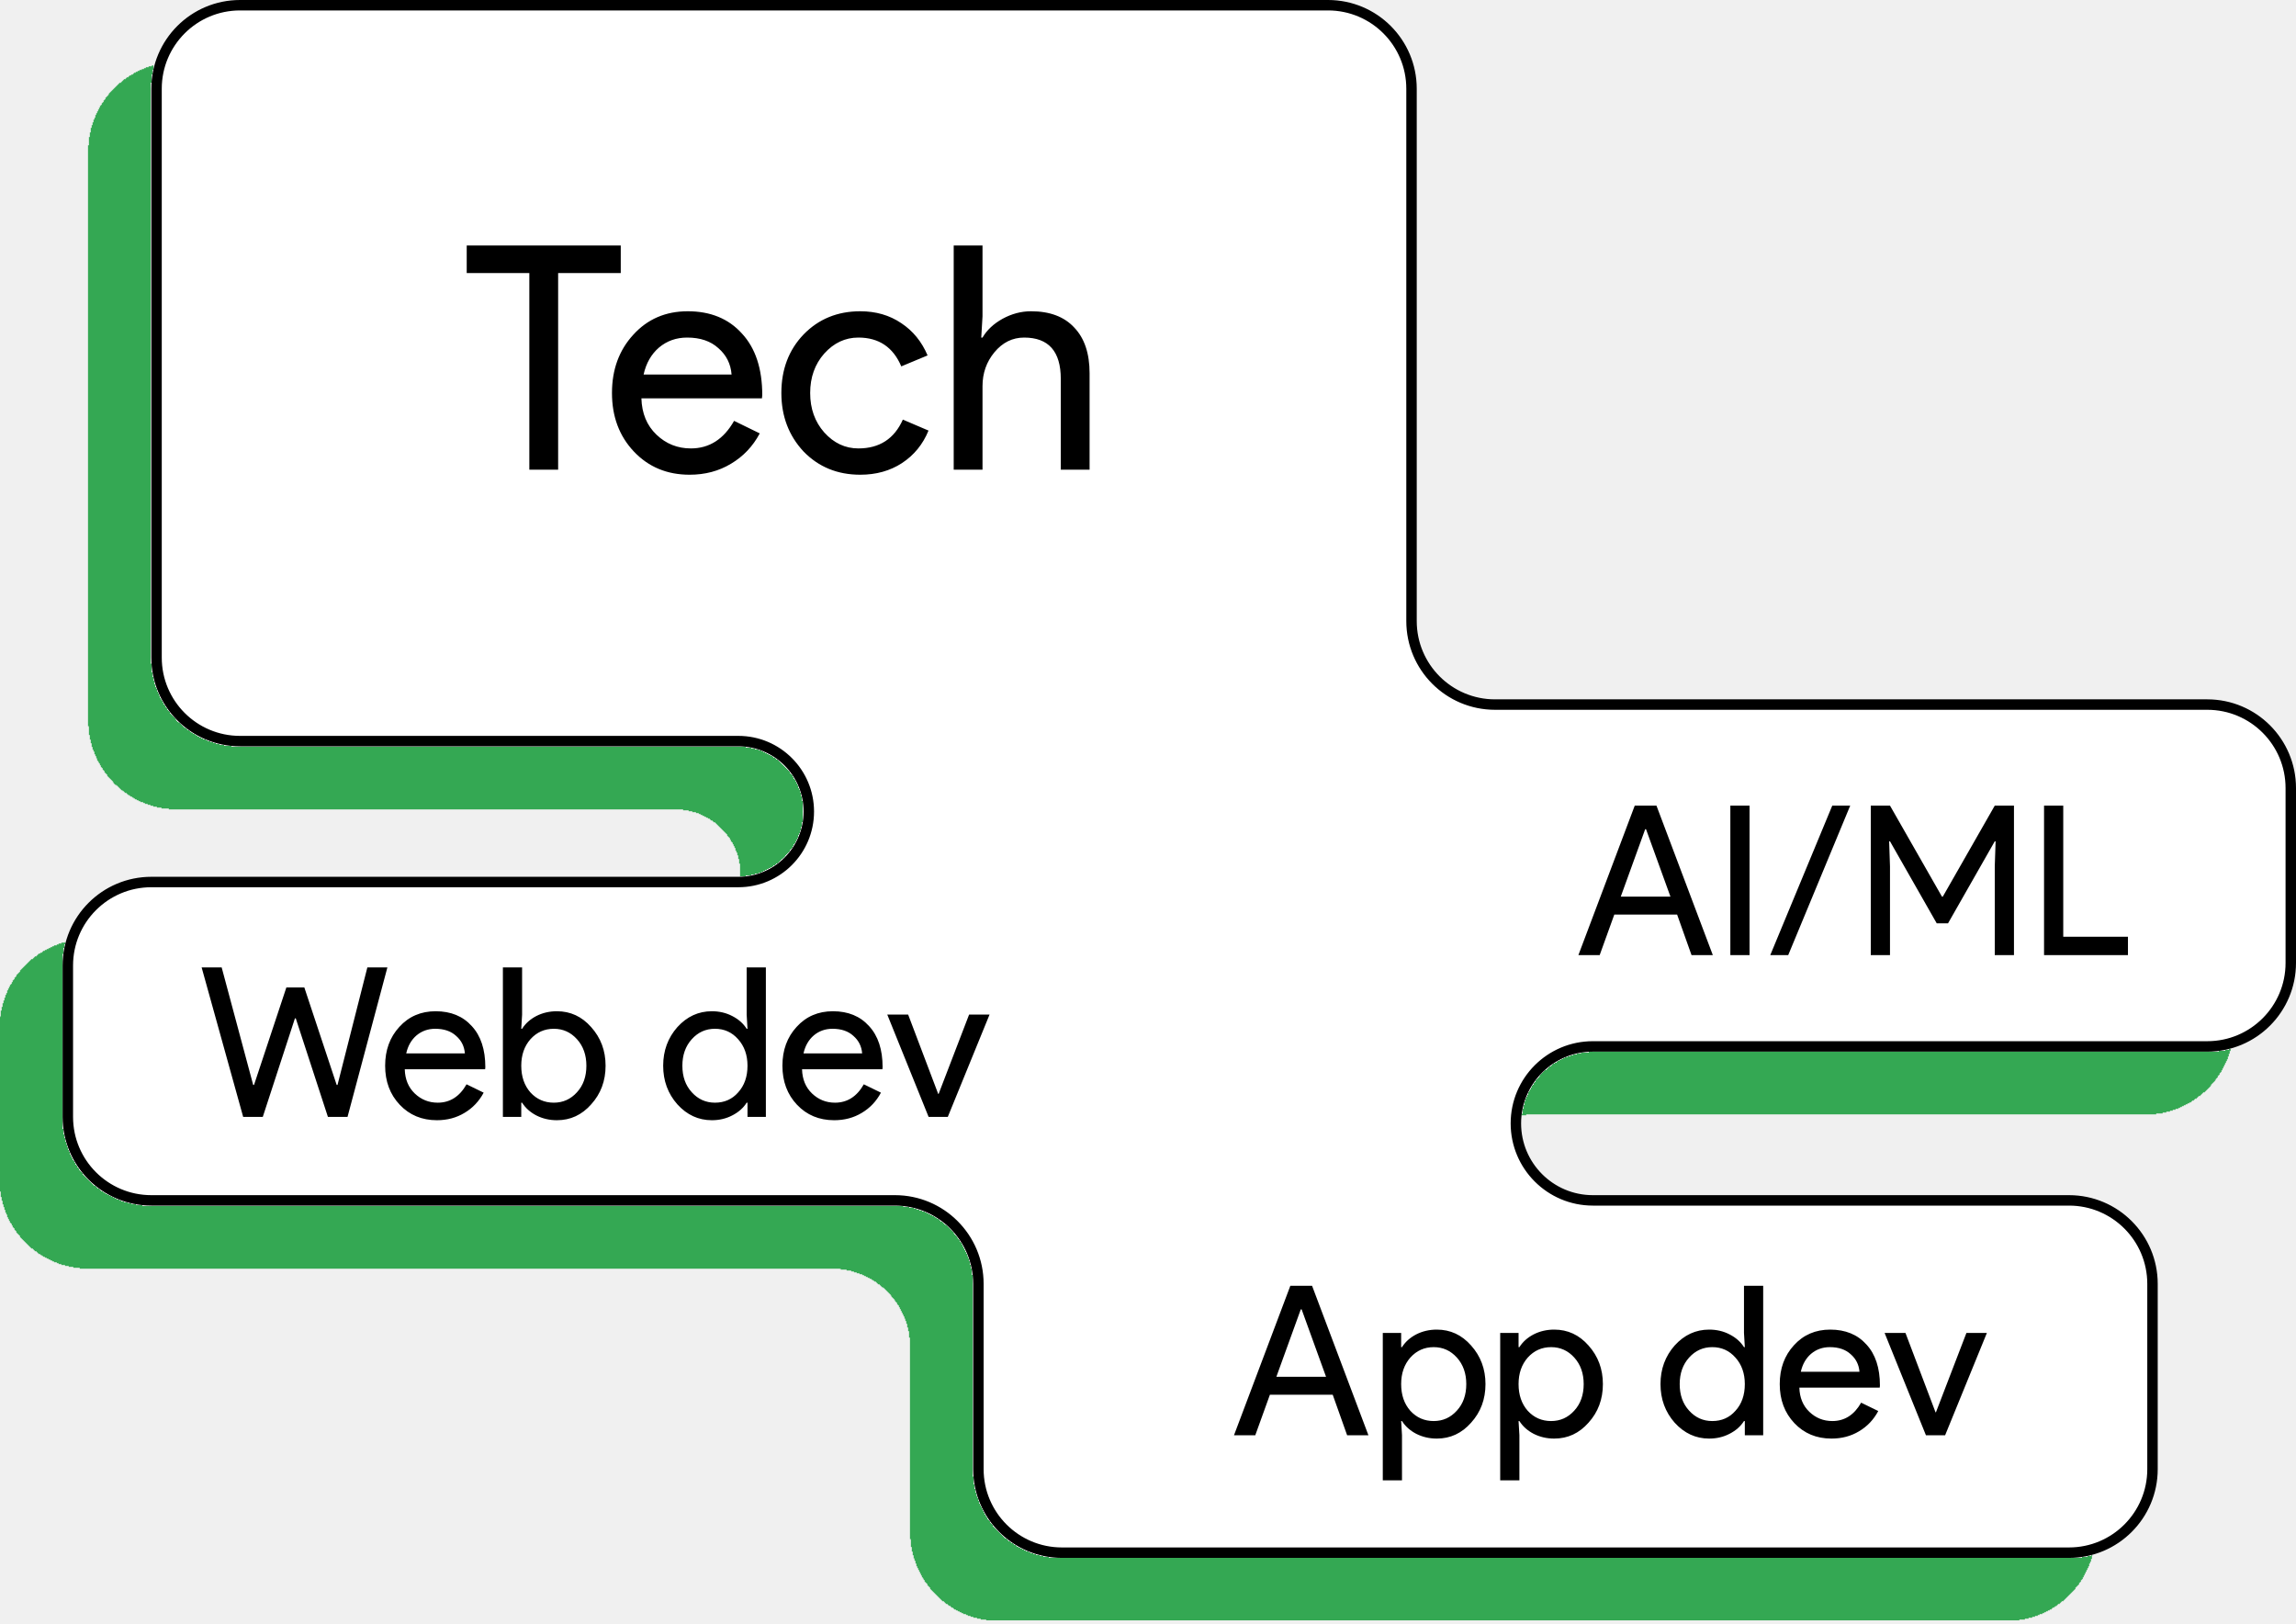
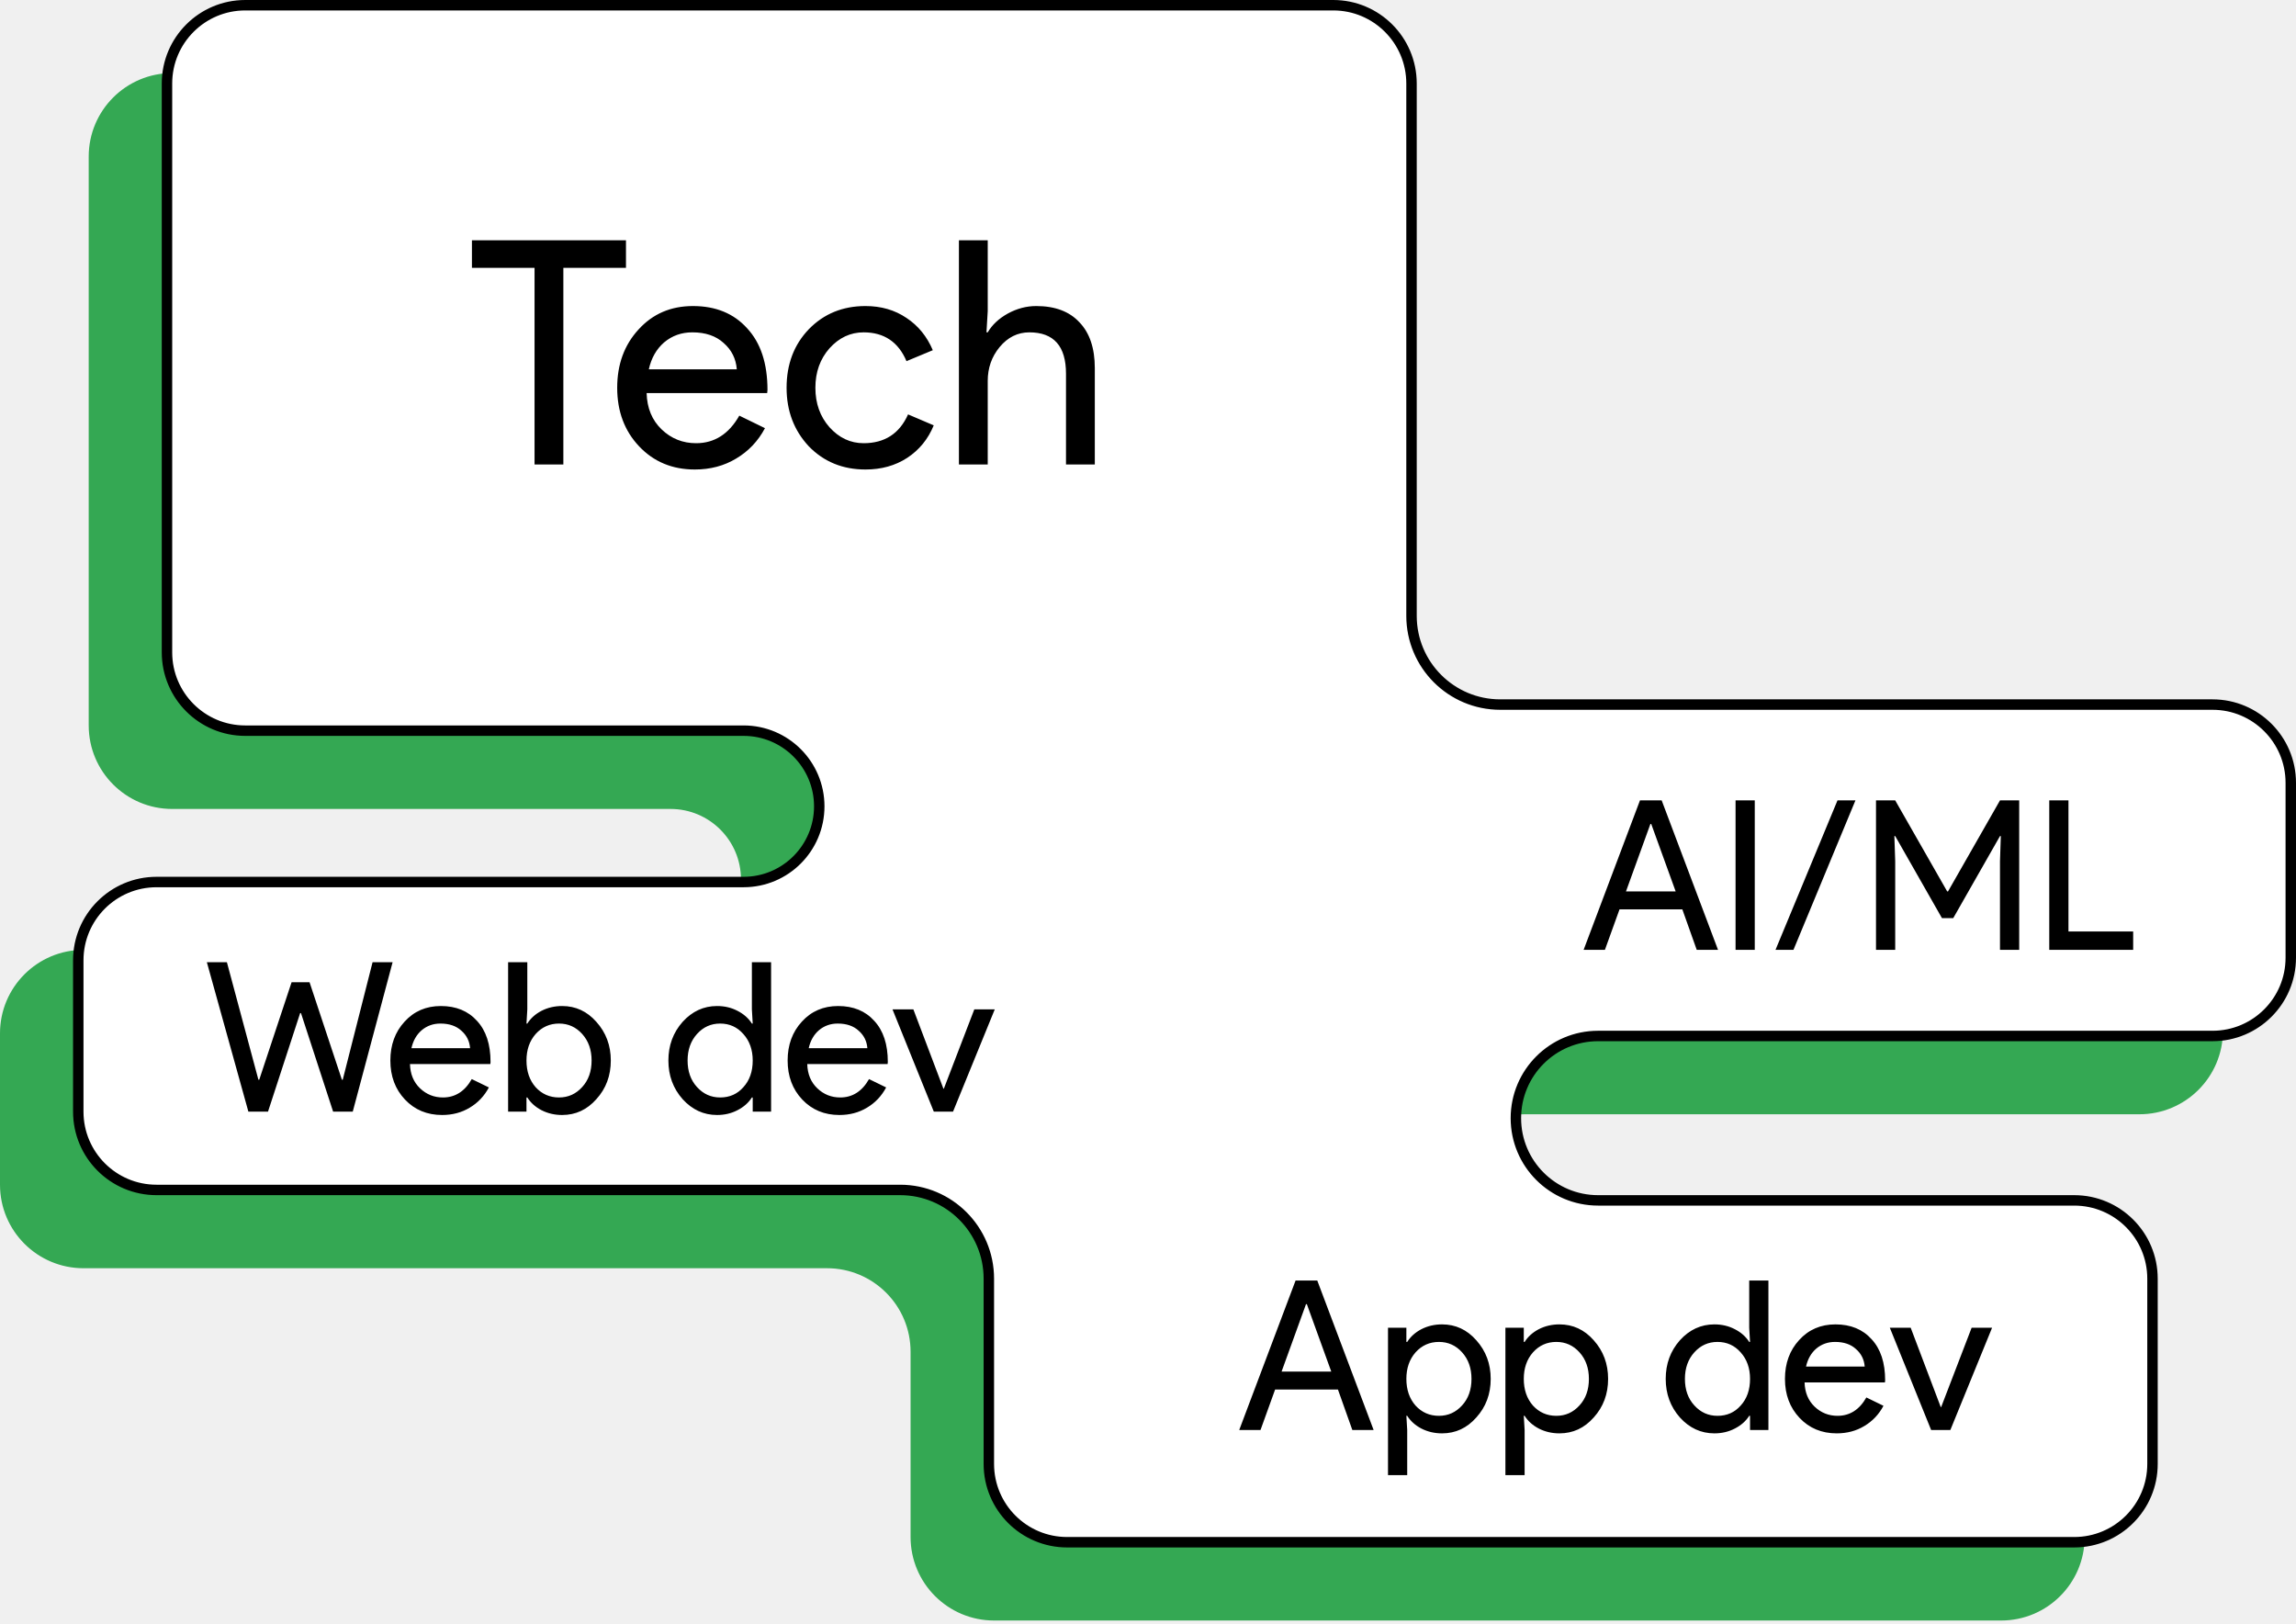
<svg xmlns="http://www.w3.org/2000/svg" width="440" height="311" viewBox="0 0 440 311" fill="none">
-   <g filter="url(#filter0_d_9779_113)">
-     <path d="M254.5 1H46C37.163 1 30 8.163 30 17V126C30 134.837 37.163 142 46 142H141.5C148.956 142 155 148.044 155 155.5C155 162.956 148.956 169 141.5 169H29C20.163 169 13 176.163 13 185V214C13 222.837 20.163 230 29 230H171.5C180.337 230 187.5 237.163 187.5 246V281.5C187.5 290.337 194.663 297.5 203.5 297.5H396.5C405.337 297.5 412.5 290.337 412.5 281.5V246C412.5 237.163 405.337 230 396.5 230H305.25C297.104 230 290.5 223.396 290.5 215.25C290.5 207.104 297.104 200.5 305.25 200.5H423C431.837 200.5 439 193.337 439 184.5V151C439 142.163 431.837 135 423 135H286.5C277.663 135 270.5 127.837 270.5 119V17C270.5 8.163 263.337 1 254.5 1Z" fill="white" />
-     <path d="M254.5 1H46C37.163 1 30 8.163 30 17V126C30 134.837 37.163 142 46 142H141.5C148.956 142 155 148.044 155 155.5C155 162.956 148.956 169 141.5 169H29C20.163 169 13 176.163 13 185V214C13 222.837 20.163 230 29 230H171.5C180.337 230 187.5 237.163 187.5 246V281.5C187.5 290.337 194.663 297.5 203.5 297.5H396.5C405.337 297.5 412.5 290.337 412.5 281.5V246C412.5 237.163 405.337 230 396.5 230H305.25C297.104 230 290.5 223.396 290.5 215.25C290.5 207.104 297.104 200.5 305.25 200.5H423C431.837 200.5 439 193.337 439 184.5V151C439 142.163 431.837 135 423 135H286.5C277.663 135 270.5 127.837 270.5 119V17C270.5 8.163 263.337 1 254.5 1Z" stroke="black" stroke-width="2" />
-   </g>
-   <path d="M106.96 52.32V90H101.44V52.32H89.44V47.04H118.96V52.32H106.96ZM132.158 90.96C127.838 90.96 124.278 89.48 121.478 86.52C118.678 83.56 117.278 79.82 117.278 75.3C117.278 70.82 118.638 67.1 121.358 64.14C124.078 61.14 127.558 59.64 131.798 59.64C136.158 59.64 139.618 61.06 142.178 63.9C144.778 66.7 146.078 70.64 146.078 75.72L146.018 76.32H122.918C122.998 79.2 123.958 81.52 125.798 83.28C127.638 85.04 129.838 85.92 132.398 85.92C135.918 85.92 138.678 84.16 140.678 80.64L145.598 83.04C144.278 85.52 142.438 87.46 140.078 88.86C137.758 90.26 135.118 90.96 132.158 90.96ZM123.338 71.76H140.198C140.038 69.72 139.198 68.04 137.678 66.72C136.198 65.36 134.198 64.68 131.678 64.68C129.598 64.68 127.798 65.32 126.278 66.6C124.798 67.88 123.818 69.6 123.338 71.76ZM164.859 90.96C160.499 90.96 156.879 89.48 153.999 86.52C151.159 83.48 149.739 79.74 149.739 75.3C149.739 70.78 151.159 67.04 153.999 64.08C156.879 61.12 160.499 59.64 164.859 59.64C167.859 59.64 170.479 60.4 172.719 61.92C174.959 63.4 176.639 65.46 177.759 68.1L172.719 70.2C171.159 66.52 168.419 64.68 164.499 64.68C161.979 64.68 159.799 65.7 157.959 67.74C156.159 69.78 155.259 72.3 155.259 75.3C155.259 78.3 156.159 80.82 157.959 82.86C159.799 84.9 161.979 85.92 164.499 85.92C168.539 85.92 171.379 84.08 173.019 80.4L177.939 82.5C176.859 85.14 175.159 87.22 172.839 88.74C170.559 90.22 167.899 90.96 164.859 90.96ZM182.766 47.04H188.286V60.6L188.046 64.68H188.286C189.126 63.24 190.406 62.04 192.126 61.08C193.886 60.12 195.706 59.64 197.586 59.64C201.186 59.64 203.946 60.68 205.866 62.76C207.826 64.8 208.806 67.72 208.806 71.52V90H203.286V72.6C203.286 67.32 200.946 64.68 196.266 64.68C194.026 64.68 192.126 65.62 190.566 67.5C189.046 69.34 188.286 71.5 188.286 73.98V90H182.766V47.04Z" fill="black" />
-   <path d="M315.28 158.88L310.6 171.8H320.12L315.44 158.88H315.28ZM306.56 183H302.48L313.28 154.36H317.44L328.24 183H324.16L321.4 175.24H309.36L306.56 183ZM335.279 183H331.599V154.36H335.279V183ZM354.572 154.36L342.692 183H339.252L351.132 154.36H354.572ZM362.193 183H358.513V154.36H362.193L372.153 171.8H372.313L382.273 154.36H385.953V183H382.273V166L382.433 161.2H382.273L373.313 176.92H371.153L362.193 161.2H362.033L362.193 166V183ZM407.796 183H391.716V154.36H395.396V179.48H407.796V183Z" fill="black" />
-   <path d="M70.4 185.36H74.24L66.6 214H62.84L56.68 195.12H56.52L50.36 214H46.6L38.64 185.36H42.48L48.52 207.88H48.68L54.88 189.2H58.32L64.52 207.88H64.68L70.4 185.36ZM83.728 214.64C80.847 214.64 78.474 213.653 76.608 211.68C74.741 209.707 73.808 207.213 73.808 204.2C73.808 201.213 74.714 198.733 76.528 196.76C78.341 194.76 80.661 193.76 83.487 193.76C86.394 193.76 88.701 194.707 90.407 196.6C92.141 198.467 93.007 201.093 93.007 204.48L92.968 204.88H77.567C77.621 206.8 78.261 208.347 79.487 209.52C80.714 210.693 82.181 211.28 83.888 211.28C86.234 211.28 88.074 210.107 89.407 207.76L92.688 209.36C91.808 211.013 90.581 212.307 89.007 213.24C87.461 214.173 85.701 214.64 83.728 214.64ZM77.847 201.84H89.088C88.981 200.48 88.421 199.36 87.407 198.48C86.421 197.573 85.088 197.12 83.407 197.12C82.021 197.12 80.821 197.547 79.808 198.4C78.821 199.253 78.168 200.4 77.847 201.84ZM106.733 214.64C105.293 214.64 103.973 214.333 102.773 213.72C101.599 213.107 100.693 212.293 100.053 211.28H99.893V214H96.373V185.36H100.053V194.4L99.893 197.12H100.053C100.693 196.107 101.599 195.293 102.773 194.68C103.973 194.067 105.293 193.76 106.733 193.76C109.319 193.76 111.506 194.773 113.293 196.8C115.133 198.853 116.053 201.32 116.053 204.2C116.053 207.107 115.133 209.573 113.293 211.6C111.506 213.627 109.319 214.64 106.733 214.64ZM106.133 211.28C107.893 211.28 109.373 210.613 110.573 209.28C111.773 207.973 112.373 206.28 112.373 204.2C112.373 202.147 111.773 200.453 110.573 199.12C109.373 197.787 107.893 197.12 106.133 197.12C104.346 197.12 102.853 197.787 101.653 199.12C100.479 200.453 99.893 202.147 99.893 204.2C99.893 206.28 100.479 207.987 101.653 209.32C102.853 210.627 104.346 211.28 106.133 211.28ZM137.009 211.28C138.822 211.28 140.302 210.627 141.449 209.32C142.649 208.013 143.249 206.307 143.249 204.2C143.249 202.147 142.649 200.453 141.449 199.12C140.275 197.787 138.795 197.12 137.009 197.12C135.249 197.12 133.769 197.787 132.569 199.12C131.369 200.453 130.769 202.147 130.769 204.2C130.769 206.28 131.369 207.973 132.569 209.28C133.769 210.613 135.249 211.28 137.009 211.28ZM136.409 214.64C133.849 214.64 131.649 213.627 129.809 211.6C127.995 209.547 127.089 207.08 127.089 204.2C127.089 201.32 127.995 198.853 129.809 196.8C131.649 194.773 133.849 193.76 136.409 193.76C137.849 193.76 139.155 194.067 140.329 194.68C141.529 195.293 142.449 196.107 143.089 197.12H143.249L143.089 194.4V185.36H146.769V214H143.249V211.28H143.089C142.449 212.293 141.529 213.107 140.329 213.72C139.155 214.333 137.849 214.64 136.409 214.64ZM159.86 214.64C156.98 214.64 154.607 213.653 152.74 211.68C150.874 209.707 149.94 207.213 149.94 204.2C149.94 201.213 150.847 198.733 152.66 196.76C154.474 194.76 156.794 193.76 159.62 193.76C162.527 193.76 164.834 194.707 166.54 196.6C168.274 198.467 169.14 201.093 169.14 204.48L169.1 204.88H153.7C153.754 206.8 154.394 208.347 155.62 209.52C156.847 210.693 158.314 211.28 160.02 211.28C162.367 211.28 164.207 210.107 165.54 207.76L168.82 209.36C167.94 211.013 166.714 212.307 165.14 213.24C163.594 214.173 161.834 214.64 159.86 214.64ZM153.98 201.84H165.22C165.114 200.48 164.554 199.36 163.54 198.48C162.554 197.573 161.22 197.12 159.54 197.12C158.154 197.12 156.954 197.547 155.94 198.4C154.954 199.253 154.3 200.4 153.98 201.84ZM181.635 214H177.955L170.035 194.4H174.035L179.795 209.6H179.875L185.715 194.4H189.635L181.635 214Z" fill="black" />
-   <path d="M249.28 250.88L244.6 263.8H254.12L249.44 250.88H249.28ZM240.56 275H236.48L247.28 246.36H251.44L262.24 275H258.16L255.4 267.24H243.36L240.56 275ZM274.754 272.28C276.514 272.28 277.994 271.613 279.194 270.28C280.394 268.973 280.994 267.28 280.994 265.2C280.994 263.147 280.394 261.453 279.194 260.12C277.994 258.787 276.514 258.12 274.754 258.12C272.967 258.12 271.474 258.787 270.274 260.12C269.101 261.453 268.514 263.147 268.514 265.2C268.514 267.28 269.101 268.987 270.274 270.32C271.474 271.627 272.967 272.28 274.754 272.28ZM275.354 275.64C273.914 275.64 272.594 275.333 271.394 274.72C270.221 274.107 269.314 273.293 268.674 272.28H268.514L268.674 275V283.64H264.994V255.4H268.514V258.12H268.674C269.314 257.107 270.221 256.293 271.394 255.68C272.594 255.067 273.914 254.76 275.354 254.76C277.941 254.76 280.127 255.773 281.914 257.8C283.754 259.853 284.674 262.32 284.674 265.2C284.674 268.107 283.754 270.573 281.914 272.6C280.127 274.627 277.941 275.64 275.354 275.64ZM297.254 272.28C299.014 272.28 300.494 271.613 301.694 270.28C302.894 268.973 303.494 267.28 303.494 265.2C303.494 263.147 302.894 261.453 301.694 260.12C300.494 258.787 299.014 258.12 297.254 258.12C295.467 258.12 293.974 258.787 292.774 260.12C291.601 261.453 291.014 263.147 291.014 265.2C291.014 267.28 291.601 268.987 292.774 270.32C293.974 271.627 295.467 272.28 297.254 272.28ZM297.854 275.64C296.414 275.64 295.094 275.333 293.894 274.72C292.721 274.107 291.814 273.293 291.174 272.28H291.014L291.174 275V283.64H287.494V255.4H291.014V258.12H291.174C291.814 257.107 292.721 256.293 293.894 255.68C295.094 255.067 296.414 254.76 297.854 254.76C300.441 254.76 302.627 255.773 304.414 257.8C306.254 259.853 307.174 262.32 307.174 265.2C307.174 268.107 306.254 270.573 304.414 272.6C302.627 274.627 300.441 275.64 297.854 275.64ZM328.134 272.28C329.947 272.28 331.427 271.627 332.574 270.32C333.774 269.013 334.374 267.307 334.374 265.2C334.374 263.147 333.774 261.453 332.574 260.12C331.4 258.787 329.92 258.12 328.134 258.12C326.374 258.12 324.894 258.787 323.694 260.12C322.494 261.453 321.894 263.147 321.894 265.2C321.894 267.28 322.494 268.973 323.694 270.28C324.894 271.613 326.374 272.28 328.134 272.28ZM327.534 275.64C324.974 275.64 322.774 274.627 320.934 272.6C319.12 270.547 318.214 268.08 318.214 265.2C318.214 262.32 319.12 259.853 320.934 257.8C322.774 255.773 324.974 254.76 327.534 254.76C328.974 254.76 330.28 255.067 331.454 255.68C332.654 256.293 333.574 257.107 334.214 258.12H334.374L334.214 255.4V246.36H337.894V275H334.374V272.28H334.214C333.574 273.293 332.654 274.107 331.454 274.72C330.28 275.333 328.974 275.64 327.534 275.64ZM350.985 275.64C348.105 275.64 345.732 274.653 343.865 272.68C341.999 270.707 341.065 268.213 341.065 265.2C341.065 262.213 341.972 259.733 343.785 257.76C345.599 255.76 347.919 254.76 350.745 254.76C353.652 254.76 355.959 255.707 357.665 257.6C359.399 259.467 360.265 262.093 360.265 265.48L360.225 265.88H344.825C344.879 267.8 345.519 269.347 346.745 270.52C347.972 271.693 349.439 272.28 351.145 272.28C353.492 272.28 355.332 271.107 356.665 268.76L359.945 270.36C359.065 272.013 357.839 273.307 356.265 274.24C354.719 275.173 352.959 275.64 350.985 275.64ZM345.105 262.84H356.345C356.239 261.48 355.679 260.36 354.665 259.48C353.679 258.573 352.345 258.12 350.665 258.12C349.279 258.12 348.079 258.547 347.065 259.4C346.079 260.253 345.425 261.4 345.105 262.84ZM372.76 275H369.08L361.16 255.4H365.16L370.92 270.6H371L376.84 255.4H380.76L372.76 275Z" fill="black" />
-   <defs>
-     <filter id="filter0_d_9779_113" x="0" y="0" width="440" height="310.5" filterUnits="userSpaceOnUse" color-interpolation-filters="sRGB">
-       <feFlood flood-opacity="0" result="BackgroundImageFix" />
-       <feColorMatrix in="SourceAlpha" type="matrix" values="0 0 0 0 0 0 0 0 0 0 0 0 0 0 0 0 0 0 127 0" result="hardAlpha" />
-       <feOffset dx="-12" dy="12" />
-       <feComposite in2="hardAlpha" operator="out" />
-       <feColorMatrix type="matrix" values="0 0 0 0 0.204 0 0 0 0 0.659 0 0 0 0 0.325 0 0 0 1 0" />
-       <feBlend mode="normal" in2="BackgroundImageFix" result="effect1_dropShadow_9779_113" />
-       <feBlend mode="normal" in="SourceGraphic" in2="effect1_dropShadow_9779_113" result="shape" />
-     </filter>
-   </defs>
+   <path d="M241.5 14H33C24.163 14 17 21.163 17 30V139C17 147.837 24.163 155 33 155H128.5C135.956 155 142 161.044 142 168.5C142 175.956 135.956 182 128.5 182H16C7.163 182 0 189.163 0 198V227C0 235.837 7.163 243 16 243H158.5C167.337 243 174.5 250.163 174.5 259V294.5C174.5 303.337 181.663 310.5 190.5 310.5H383.5C392.337 310.5 399.5 303.337 399.5 294.5V259C399.5 250.163 392.337 243 383.5 243H292.25C284.104 243 277.5 236.396 277.5 228.25C277.5 220.104 284.104 213.5 292.25 213.5H410C418.837 213.5 426 206.337 426 197.5V164C426 155.163 418.837 148 410 148H273.5C264.663 148 257.5 140.837 257.5 132V30C257.5 21.163 250.337 14 241.5 14Z" fill="#34A853" />
+   <path d="M47 1H255.5C263.784 1 270.5 7.716 270.5 16V118C270.5 127.389 278.111 135 287.5 135H424C432.284 135 439 141.716 439 150V183.5C439 191.784 432.284 198.5 424 198.5H306.25C297.552 198.5 290.5 205.552 290.5 214.25C290.5 222.948 297.552 230 306.25 230H397.5C405.784 230 412.5 236.716 412.5 245V280.5C412.5 288.784 405.784 295.5 397.5 295.5H204.5C196.216 295.5 189.5 288.784 189.5 280.5V245C189.5 235.611 181.889 228 172.5 228H30C21.716 228 15 221.284 15 213V184C15 175.716 21.716 169 30 169H142.5C150.508 169 157 162.508 157 154.5C157 146.492 150.508 140 142.5 140H47C38.716 140 32 133.284 32 125V16C32 7.716 38.716 1 47 1Z" fill="white" stroke="black" stroke-width="2" />
+   <path d="M107.96 51.32V89H102.44V51.32H90.44V46.04H119.96V51.32H107.96ZM133.158 89.96C128.838 89.96 125.278 88.48 122.478 85.52C119.678 82.56 118.278 78.82 118.278 74.3C118.278 69.82 119.638 66.1 122.358 63.14C125.078 60.14 128.558 58.64 132.798 58.64C137.158 58.64 140.618 60.06 143.178 62.9C145.778 65.7 147.078 69.64 147.078 74.72L147.018 75.32H123.918C123.998 78.2 124.958 80.52 126.798 82.28C128.638 84.04 130.838 84.92 133.398 84.92C136.918 84.92 139.678 83.16 141.678 79.64L146.598 82.04C145.278 84.52 143.438 86.46 141.078 87.86C138.758 89.26 136.118 89.96 133.158 89.96ZM124.338 70.76H141.198C141.038 68.72 140.198 67.04 138.678 65.72C137.198 64.36 135.198 63.68 132.678 63.68C130.598 63.68 128.798 64.32 127.278 65.6C125.798 66.88 124.818 68.6 124.338 70.76ZM165.859 89.96C161.499 89.96 157.879 88.48 154.999 85.52C152.159 82.48 150.739 78.74 150.739 74.3C150.739 69.78 152.159 66.04 154.999 63.08C157.879 60.12 161.499 58.64 165.859 58.64C168.859 58.64 171.479 59.4 173.719 60.92C175.959 62.4 177.639 64.46 178.759 67.1L173.719 69.2C172.159 65.52 169.419 63.68 165.499 63.68C162.979 63.68 160.799 64.7 158.959 66.74C157.159 68.78 156.259 71.3 156.259 74.3C156.259 77.3 157.159 79.82 158.959 81.86C160.799 83.9 162.979 84.92 165.499 84.92C169.539 84.92 172.379 83.08 174.019 79.4L178.939 81.5C177.859 84.14 176.159 86.22 173.839 87.74C171.559 89.22 168.899 89.96 165.859 89.96ZM183.766 46.04H189.286V59.6L189.046 63.68H189.286C190.126 62.24 191.406 61.04 193.126 60.08C194.886 59.12 196.706 58.64 198.586 58.64C202.186 58.64 204.946 59.68 206.866 61.76C208.826 63.8 209.806 66.72 209.806 70.52V89H204.286V71.6C204.286 66.32 201.946 63.68 197.266 63.68C195.026 63.68 193.126 64.62 191.566 66.5C190.046 68.34 189.286 70.5 189.286 72.98V89H183.766V46.04Z" fill="black" />
+   <path d="M316.28 157.88L311.6 170.8H321.12L316.44 157.88H316.28ZM307.56 182H303.48L314.28 153.36H318.44L329.24 182H325.16L322.4 174.24H310.36L307.56 182ZM336.279 182H332.599V153.36H336.279V182ZM355.572 153.36L343.692 182H340.252L352.132 153.36H355.572ZM363.193 182H359.513V153.36H363.193L373.153 170.8H373.313L383.273 153.36H386.953V182H383.273V165L383.433 160.2H383.273L374.313 175.92H372.153L363.193 160.2H363.033L363.193 165V182ZM408.796 182H392.716V153.36H396.396V178.48H408.796V182Z" fill="black" />
+   <path d="M71.4 184.36H75.24L67.6 213H63.84L57.68 194.12H57.52L51.36 213H47.6L39.64 184.36H43.48L49.52 206.88H49.68L55.88 188.2H59.32L65.52 206.88H65.68L71.4 184.36ZM84.728 213.64C81.847 213.64 79.474 212.653 77.608 210.68C75.741 208.707 74.808 206.213 74.808 203.2C74.808 200.213 75.714 197.733 77.528 195.76C79.341 193.76 81.661 192.76 84.487 192.76C87.394 192.76 89.701 193.707 91.407 195.6C93.141 197.467 94.007 200.093 94.007 203.48L93.968 203.88H78.567C78.621 205.8 79.261 207.347 80.487 208.52C81.714 209.693 83.181 210.28 84.888 210.28C87.234 210.28 89.074 209.107 90.407 206.76L93.688 208.36C92.808 210.013 91.581 211.307 90.007 212.24C88.461 213.173 86.701 213.64 84.728 213.64ZM78.847 200.84H90.088C89.981 199.48 89.421 198.36 88.407 197.48C87.421 196.573 86.088 196.12 84.407 196.12C83.021 196.12 81.821 196.547 80.808 197.4C79.821 198.253 79.168 199.4 78.847 200.84ZM107.733 213.64C106.293 213.64 104.973 213.333 103.773 212.72C102.599 212.107 101.693 211.293 101.053 210.28H100.893V213H97.373V184.36H101.053V193.4L100.893 196.12H101.053C101.693 195.107 102.599 194.293 103.773 193.68C104.973 193.067 106.293 192.76 107.733 192.76C110.319 192.76 112.506 193.773 114.293 195.8C116.133 197.853 117.053 200.32 117.053 203.2C117.053 206.107 116.133 208.573 114.293 210.6C112.506 212.627 110.319 213.64 107.733 213.64ZM107.133 210.28C108.893 210.28 110.373 209.613 111.573 208.28C112.773 206.973 113.373 205.28 113.373 203.2C113.373 201.147 112.773 199.453 111.573 198.12C110.373 196.787 108.893 196.12 107.133 196.12C105.346 196.12 103.853 196.787 102.653 198.12C101.479 199.453 100.893 201.147 100.893 203.2C100.893 205.28 101.479 206.987 102.653 208.32C103.853 209.627 105.346 210.28 107.133 210.28ZM138.009 210.28C139.822 210.28 141.302 209.627 142.449 208.32C143.649 207.013 144.249 205.307 144.249 203.2C144.249 201.147 143.649 199.453 142.449 198.12C141.275 196.787 139.795 196.12 138.009 196.12C136.249 196.12 134.769 196.787 133.569 198.12C132.369 199.453 131.769 201.147 131.769 203.2C131.769 205.28 132.369 206.973 133.569 208.28C134.769 209.613 136.249 210.28 138.009 210.28ZM137.409 213.64C134.849 213.64 132.649 212.627 130.809 210.6C128.995 208.547 128.089 206.08 128.089 203.2C128.089 200.32 128.995 197.853 130.809 195.8C132.649 193.773 134.849 192.76 137.409 192.76C138.849 192.76 140.155 193.067 141.329 193.68C142.529 194.293 143.449 195.107 144.089 196.12H144.249L144.089 193.4V184.36H147.769V213H144.249V210.28H144.089C143.449 211.293 142.529 212.107 141.329 212.72C140.155 213.333 138.849 213.64 137.409 213.64ZM160.86 213.64C157.98 213.64 155.607 212.653 153.74 210.68C151.874 208.707 150.94 206.213 150.94 203.2C150.94 200.213 151.847 197.733 153.66 195.76C155.474 193.76 157.794 192.76 160.62 192.76C163.527 192.76 165.834 193.707 167.54 195.6C169.274 197.467 170.14 200.093 170.14 203.48L170.1 203.88H154.7C154.754 205.8 155.394 207.347 156.62 208.52C157.847 209.693 159.314 210.28 161.02 210.28C163.367 210.28 165.207 209.107 166.54 206.76L169.82 208.36C168.94 210.013 167.714 211.307 166.14 212.24C164.594 213.173 162.834 213.64 160.86 213.64ZM154.98 200.84H166.22C166.114 199.48 165.554 198.36 164.54 197.48C163.554 196.573 162.22 196.12 160.54 196.12C159.154 196.12 157.954 196.547 156.94 197.4C155.954 198.253 155.3 199.4 154.98 200.84ZM182.635 213H178.955L171.035 193.4H175.035L180.795 208.6H180.875L186.715 193.4H190.635L182.635 213Z" fill="black" />
+   <path d="M250.28 249.88L245.6 262.8H255.12L250.44 249.88H250.28ZM241.56 274H237.48L248.28 245.36H252.44L263.24 274H259.16L256.4 266.24H244.36L241.56 274ZM275.754 271.28C277.514 271.28 278.994 270.613 280.194 269.28C281.394 267.973 281.994 266.28 281.994 264.2C281.994 262.147 281.394 260.453 280.194 259.12C278.994 257.787 277.514 257.12 275.754 257.12C273.967 257.12 272.474 257.787 271.274 259.12C270.101 260.453 269.514 262.147 269.514 264.2C269.514 266.28 270.101 267.987 271.274 269.32C272.474 270.627 273.967 271.28 275.754 271.28ZM276.354 274.64C274.914 274.64 273.594 274.333 272.394 273.72C271.221 273.107 270.314 272.293 269.674 271.28H269.514L269.674 274V282.64H265.994V254.4H269.514V257.12H269.674C270.314 256.107 271.221 255.293 272.394 254.68C273.594 254.067 274.914 253.76 276.354 253.76C278.941 253.76 281.127 254.773 282.914 256.8C284.754 258.853 285.674 261.32 285.674 264.2C285.674 267.107 284.754 269.573 282.914 271.6C281.127 273.627 278.941 274.64 276.354 274.64ZM298.254 271.28C300.014 271.28 301.494 270.613 302.694 269.28C303.894 267.973 304.494 266.28 304.494 264.2C304.494 262.147 303.894 260.453 302.694 259.12C301.494 257.787 300.014 257.12 298.254 257.12C296.467 257.12 294.974 257.787 293.774 259.12C292.601 260.453 292.014 262.147 292.014 264.2C292.014 266.28 292.601 267.987 293.774 269.32C294.974 270.627 296.467 271.28 298.254 271.28ZM298.854 274.64C297.414 274.64 296.094 274.333 294.894 273.72C293.721 273.107 292.814 272.293 292.174 271.28H292.014L292.174 274V282.64H288.494V254.4H292.014V257.12H292.174C292.814 256.107 293.721 255.293 294.894 254.68C296.094 254.067 297.414 253.76 298.854 253.76C301.441 253.76 303.627 254.773 305.414 256.8C307.254 258.853 308.174 261.32 308.174 264.2C308.174 267.107 307.254 269.573 305.414 271.6C303.627 273.627 301.441 274.64 298.854 274.64ZM329.134 271.28C330.947 271.28 332.427 270.627 333.574 269.32C334.774 268.013 335.374 266.307 335.374 264.2C335.374 262.147 334.774 260.453 333.574 259.12C332.4 257.787 330.92 257.12 329.134 257.12C327.374 257.12 325.894 257.787 324.694 259.12C323.494 260.453 322.894 262.147 322.894 264.2C322.894 266.28 323.494 267.973 324.694 269.28C325.894 270.613 327.374 271.28 329.134 271.28ZM328.534 274.64C325.974 274.64 323.774 273.627 321.934 271.6C320.12 269.547 319.214 267.08 319.214 264.2C319.214 261.32 320.12 258.853 321.934 256.8C323.774 254.773 325.974 253.76 328.534 253.76C329.974 253.76 331.28 254.067 332.454 254.68C333.654 255.293 334.574 256.107 335.214 257.12H335.374L335.214 254.4V245.36H338.894V274H335.374V271.28H335.214C334.574 272.293 333.654 273.107 332.454 273.72C331.28 274.333 329.974 274.64 328.534 274.64ZM351.985 274.64C349.105 274.64 346.732 273.653 344.865 271.68C342.999 269.707 342.065 267.213 342.065 264.2C342.065 261.213 342.972 258.733 344.785 256.76C346.599 254.76 348.919 253.76 351.745 253.76C354.652 253.76 356.959 254.707 358.665 256.6C360.399 258.467 361.265 261.093 361.265 264.48L361.225 264.88H345.825C345.879 266.8 346.519 268.347 347.745 269.52C348.972 270.693 350.439 271.28 352.145 271.28C354.492 271.28 356.332 270.107 357.665 267.76L360.945 269.36C360.065 271.013 358.839 272.307 357.265 273.24C355.719 274.173 353.959 274.64 351.985 274.64ZM346.105 261.84H357.345C357.239 260.48 356.679 259.36 355.665 258.48C354.679 257.573 353.345 257.12 351.665 257.12C350.279 257.12 349.079 257.547 348.065 258.4C347.079 259.253 346.425 260.4 346.105 261.84ZM373.76 274H370.08L362.16 254.4H366.16L371.92 269.6H372L377.84 254.4H381.76L373.76 274Z" fill="black" />
</svg>
